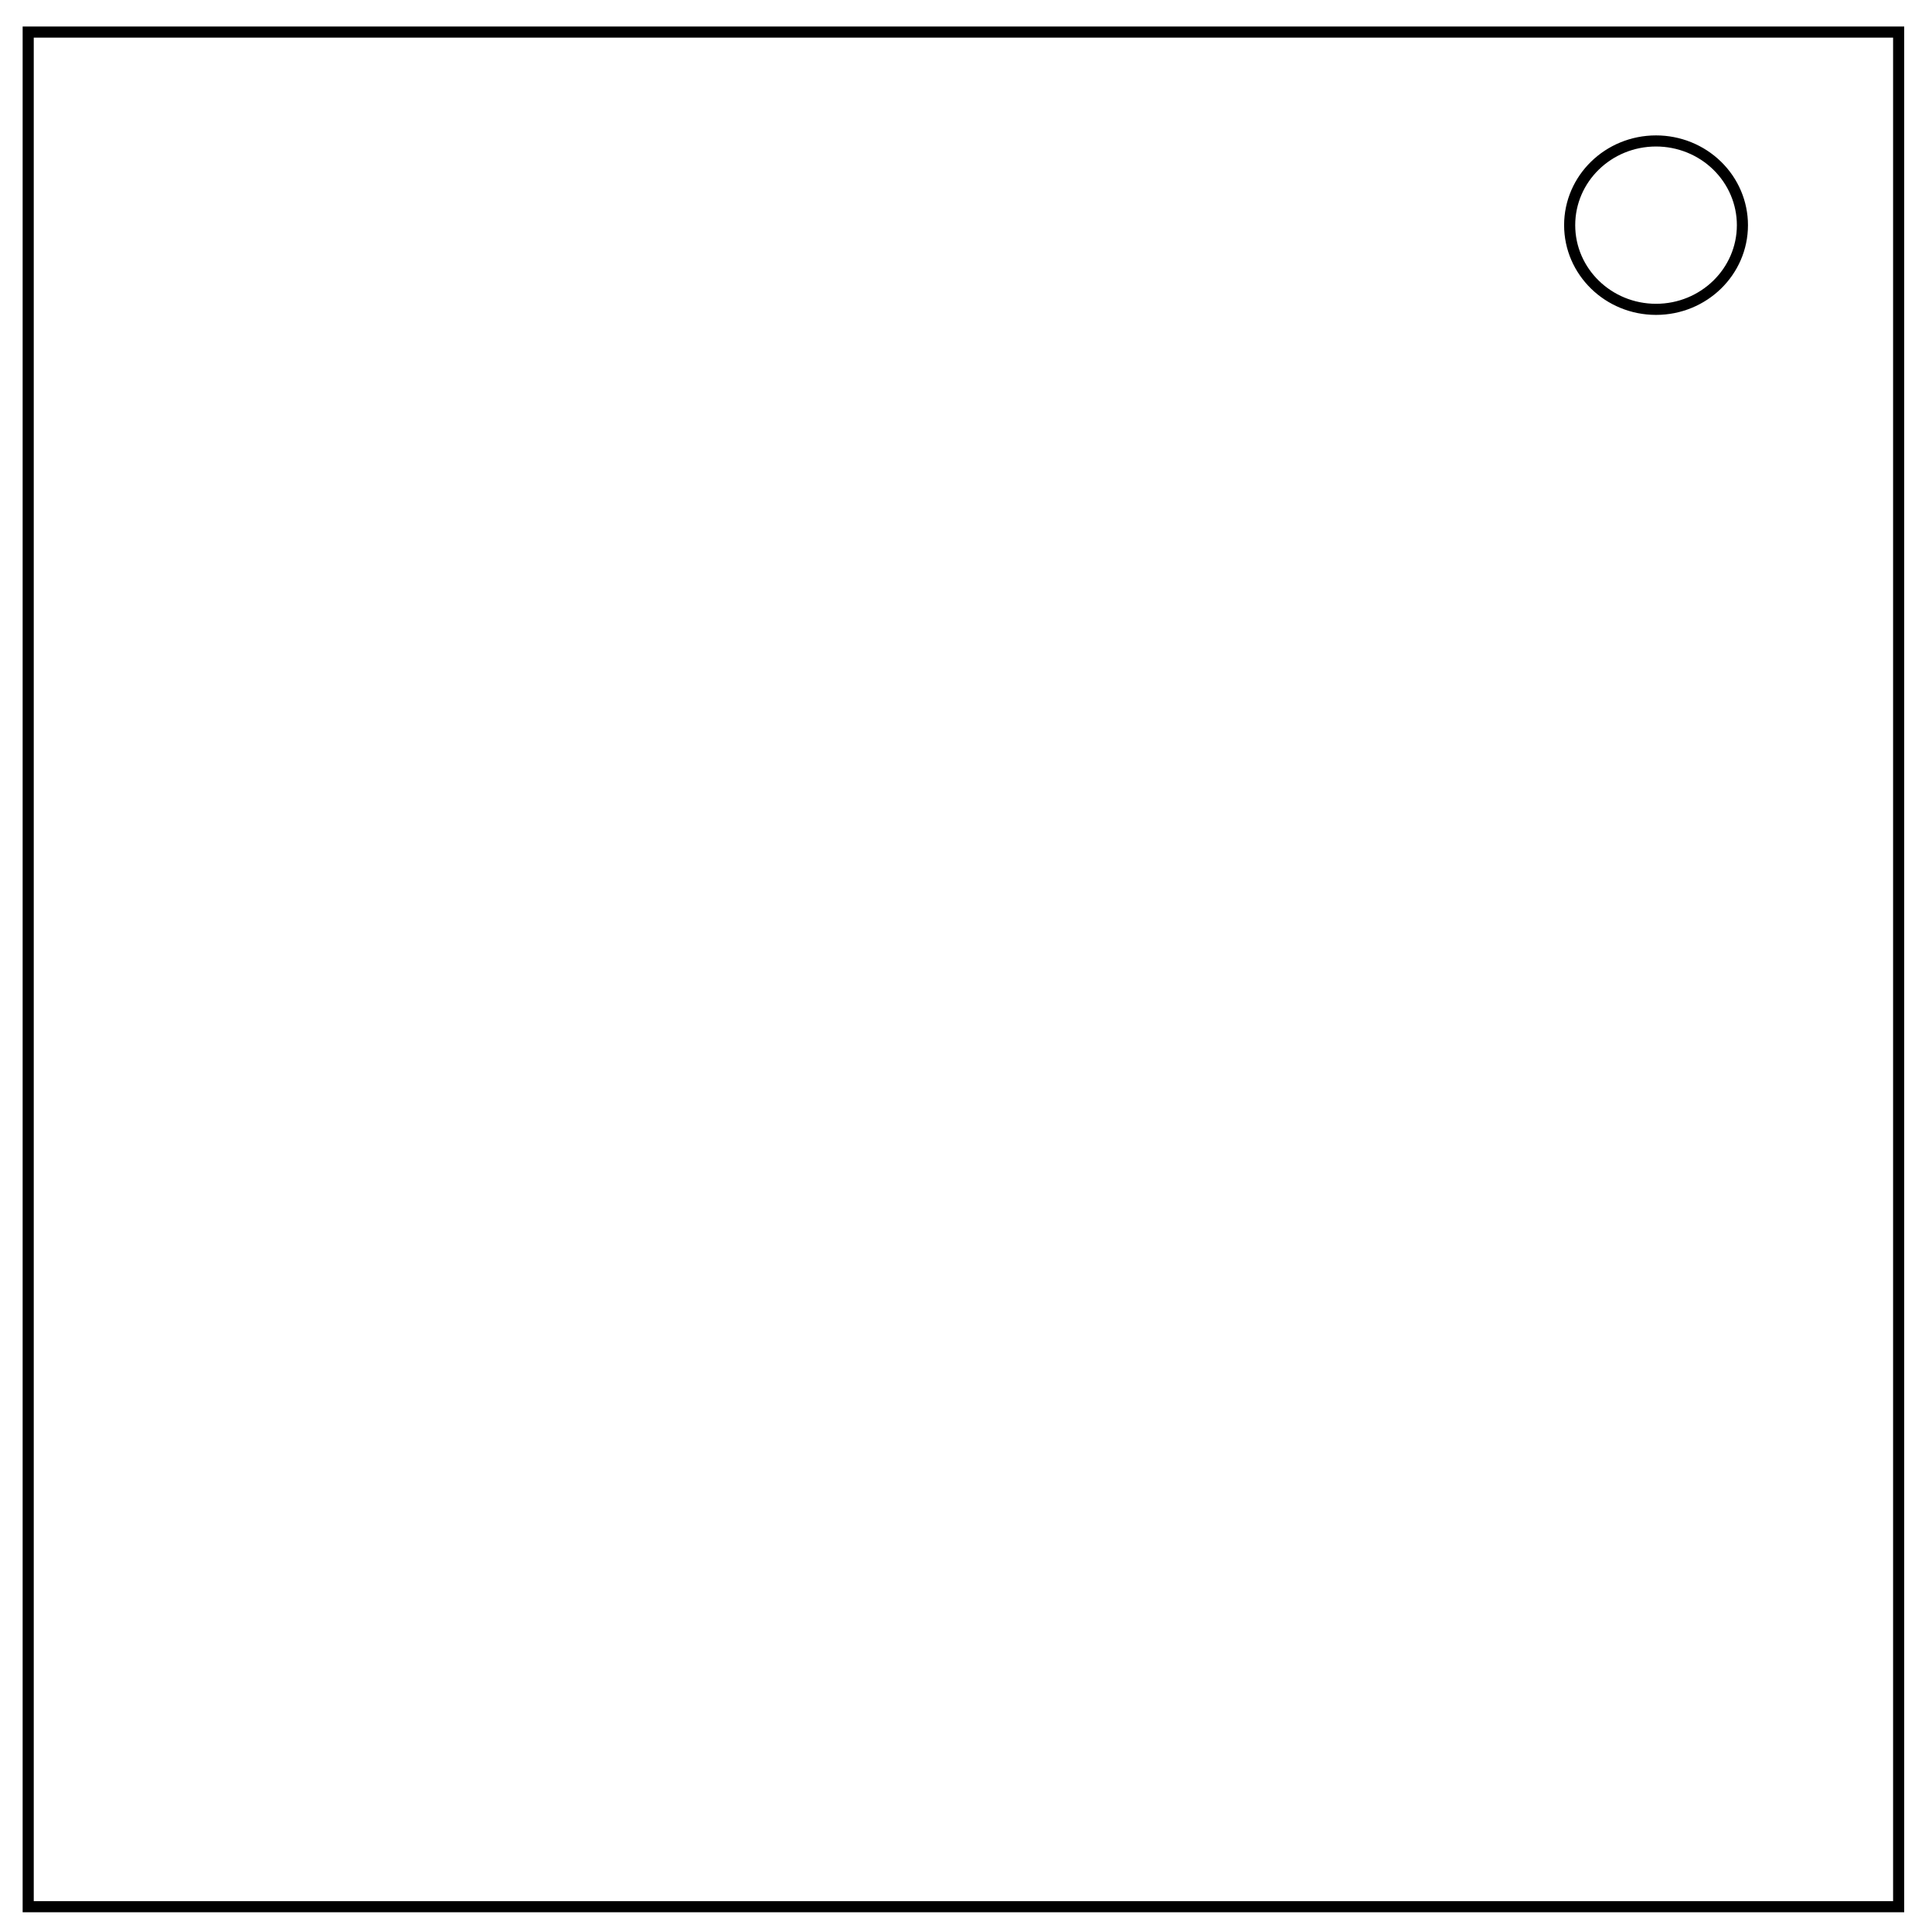
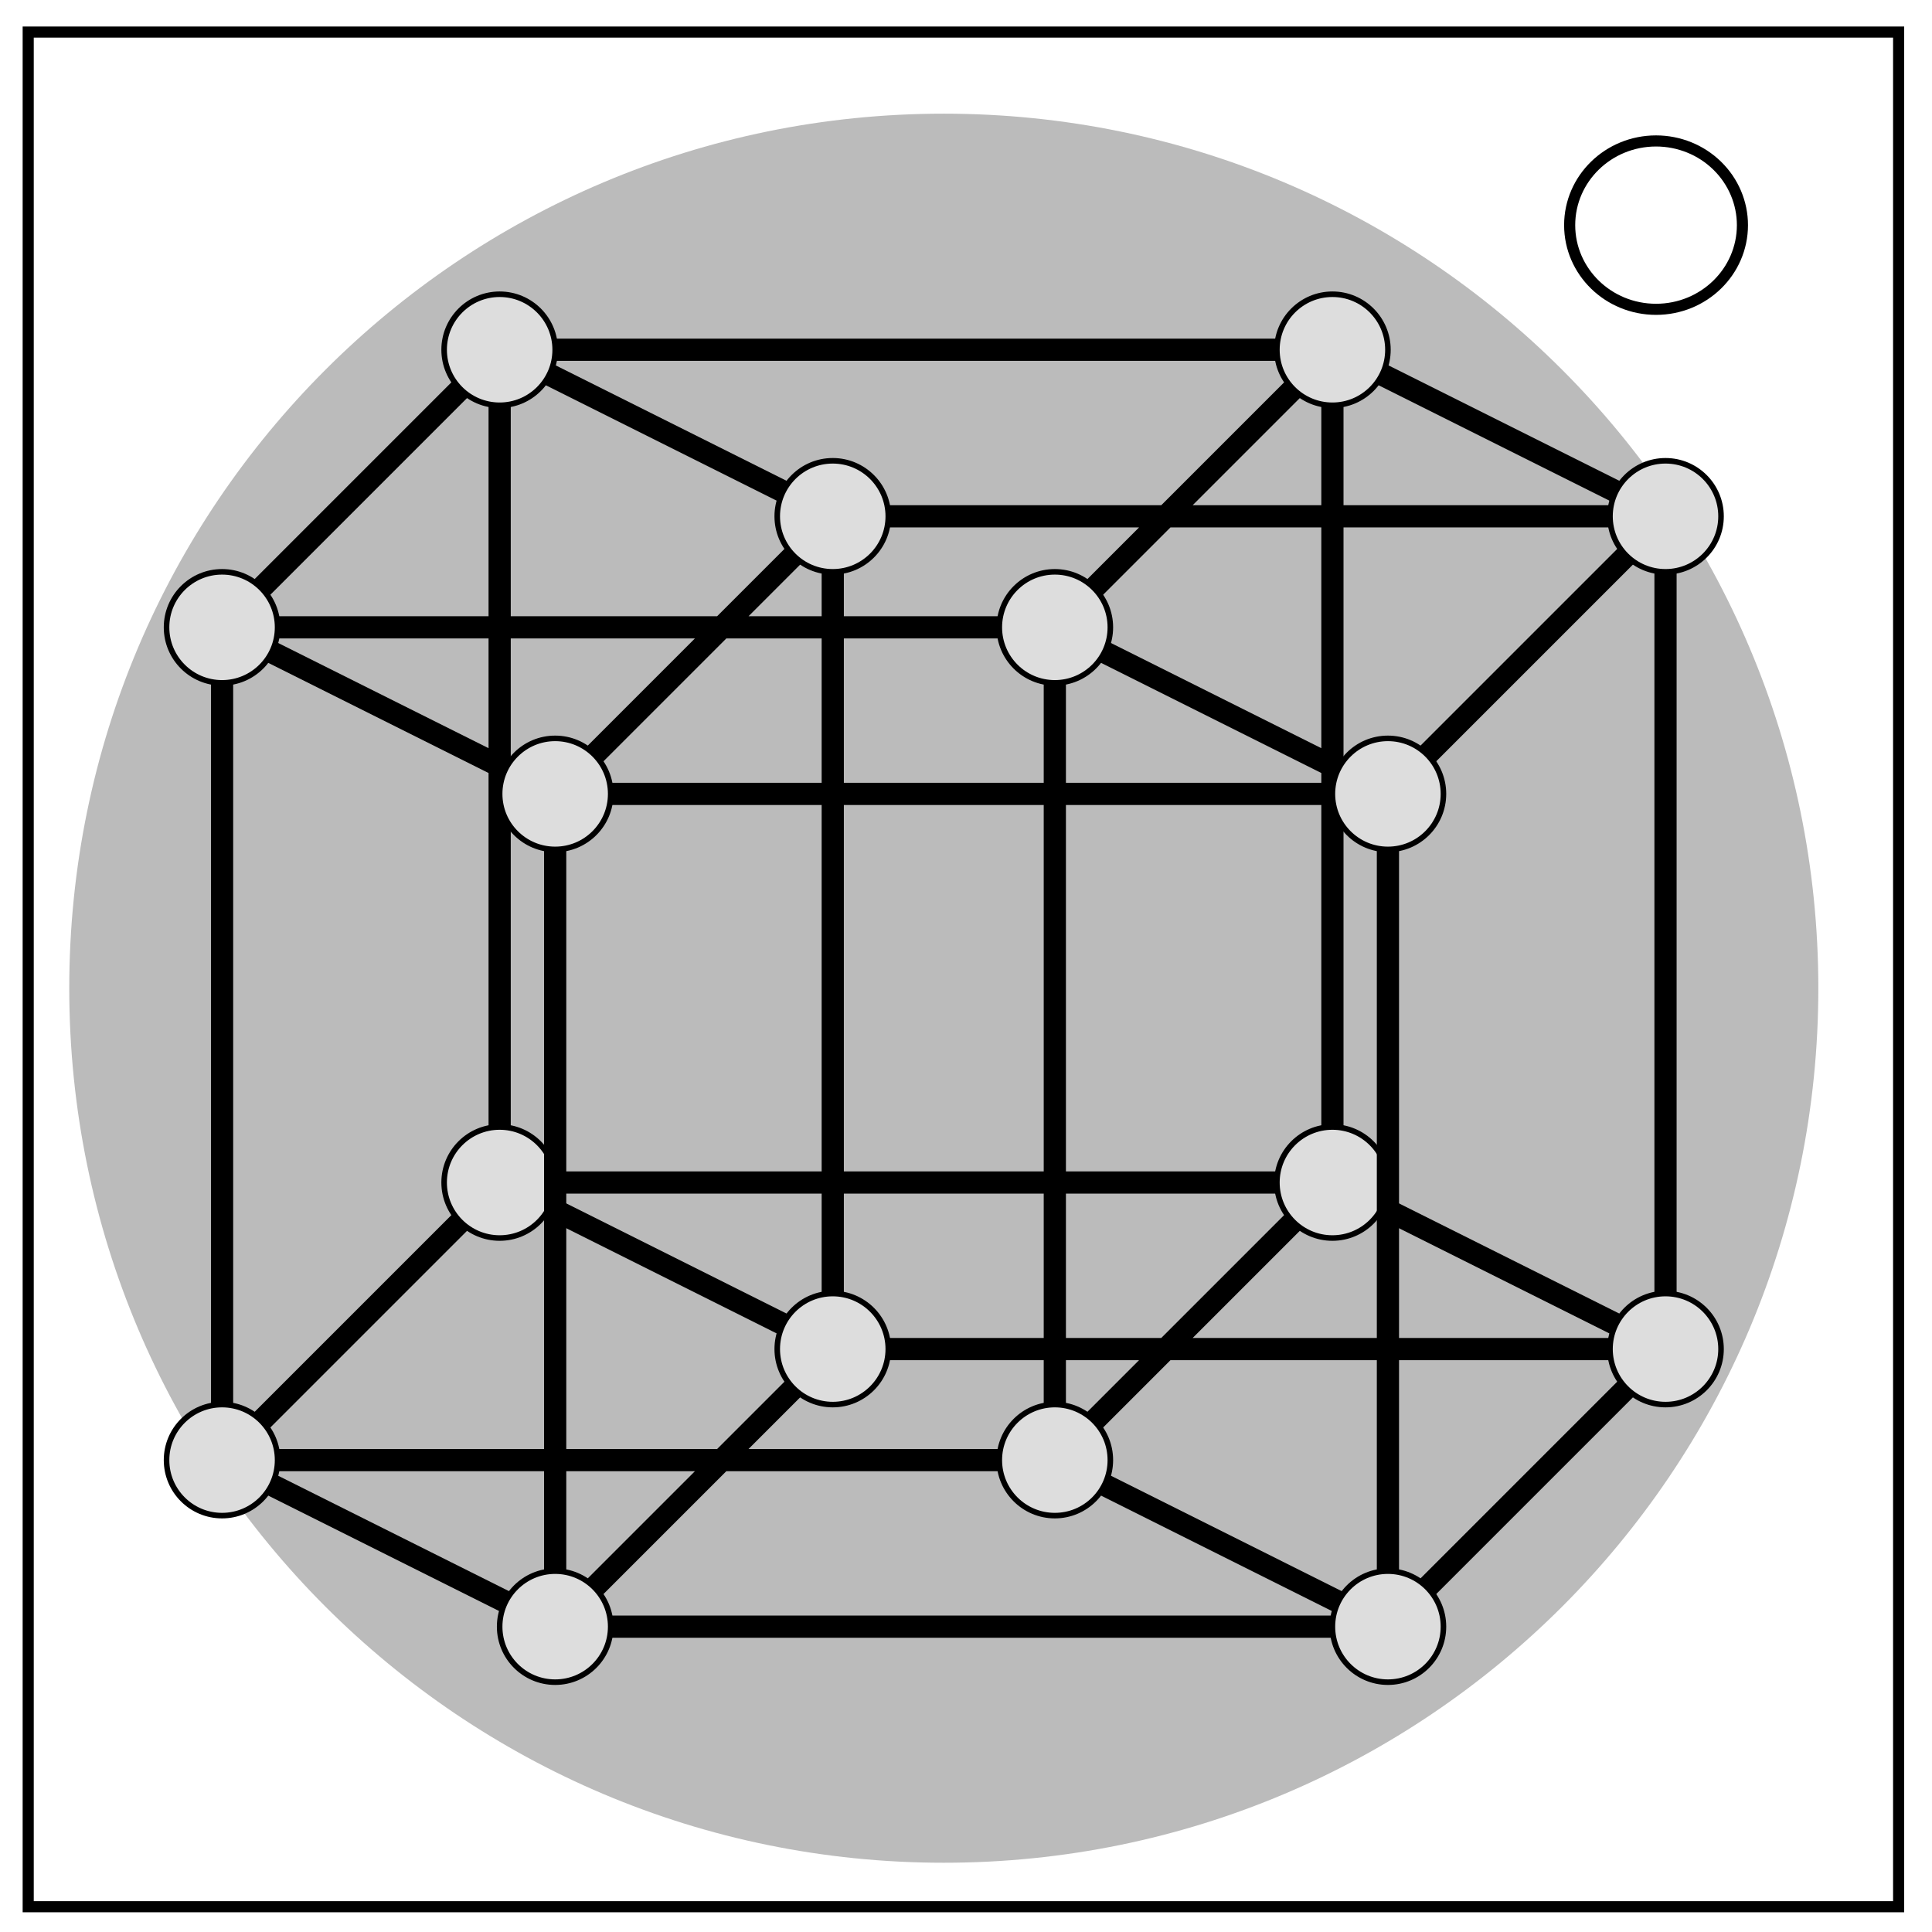
- <svg xmlns="http://www.w3.org/2000/svg" version="1.1" viewBox="0.0 0.0 348.0 348.0" fill="none" width="100%" height="100%" id="svg2985">
-   <path d="m5.079 5.776l336.913 0l0 337.669l-336.913 0z" stroke-width="2.0" stroke="#000000" fill-rule="nonzero" />
-   <path d="m282.734 40.554l0 0c0 -8.376 6.966 -15.165 15.559 -15.165l0 0c4.127 0 8.084 1.598 11.002 4.442c2.918 2.844 4.557 6.701 4.557 10.724l0 0c0 8.376 -6.966 15.165 -15.559 15.165l0 0c-8.593 0 -15.559 -6.79 -15.559 -15.165z" stroke-width="2.0" stroke="#000000" fill-rule="nonzero" />
+ <svg xmlns="http://www.w3.org/2000/svg" fill="none" viewBox="0 0 348 348">
+   <circle cx="170" cy="178" r="157.525" fill="#bbb" />
+   <path stroke="#000" stroke-width="2" d="M5.08 5.776h336.91v337.67H5.08z" />
+   <path stroke="#000" stroke-width="2" d="M282.734 40.554c0-8.376 6.966-15.165 15.56-15.165 4.126 0 8.084 1.594 11 4.44 2.92 2.842 4.56 6.7 4.56 10.722 0 8.376-6.967 15.165-15.56 15.165-8.594 0-15.56-6.79-15.56-15.166z" />
+   <path stroke="#000" stroke-width="4" d="M100 293h150M100 143h150M150 243h150m0-150v150M150 93h150M150 243V93m0 0l-50 50m200-50l-50 50m50 100l-50 50m-100-50l-50 50m-60-30h150m0-150v150M40 113h150M40 263V113m50 100h150m0-150v150M90 63h150M90 213V63m0 0l-50 50m200-50l-50 50m50 100l-50 50M90 213l-50 50M90 63l60 30m90-30l60 30M40 113l60 30m90-30l60 30M90 213l60 30" />
+   <circle cx="90" cy="213" r="10" fill="#ddd" stroke="#000" />
+   <path stroke="#000" stroke-width="4" d="M240 213l60 30M40 263l60 30m90-30l60 30" />
+   <circle cx="90" cy="63" r="10" fill="#ddd" stroke="#000" />
+   <circle cx="240" cy="63" r="10" fill="#ddd" stroke="#000" />
+   <circle cx="240" cy="213" r="10" fill="#ddd" stroke="#000" />
+   <circle cx="150" cy="93" r="10" fill="#ddd" stroke="#000" />
+   <circle cx="300" cy="93" r="10" fill="#ddd" stroke="#000" />
+   <circle cx="150" cy="243" r="10" fill="#ddd" stroke="#000" />
+   <circle cx="300" cy="243" r="10" fill="#ddd" stroke="#000" />
+   <circle cx="40" cy="113" r="10" fill="#ddd" stroke="#000" />
+   <circle cx="190" cy="113" r="10" fill="#ddd" stroke="#000" />
+   <circle cx="40" cy="263" r="10" fill="#ddd" stroke="#000" />
+   <circle cx="190" cy="263" r="10" fill="#ddd" stroke="#000" />
+   <path stroke="#000" stroke-width="4" d="M250 143v150" />
+   <circle cx="250" cy="143" r="10" fill="#ddd" stroke="#000" />
+   <circle cx="250" cy="293" r="10" fill="#ddd" stroke="#000" />
+   <path stroke="#000" stroke-width="4" d="M100 293V143" />
+   <circle cx="100" cy="143" r="10" fill="#ddd" stroke="#000" />
+   <circle cx="100" cy="293" r="10" fill="#ddd" stroke="#000" />
</svg>
